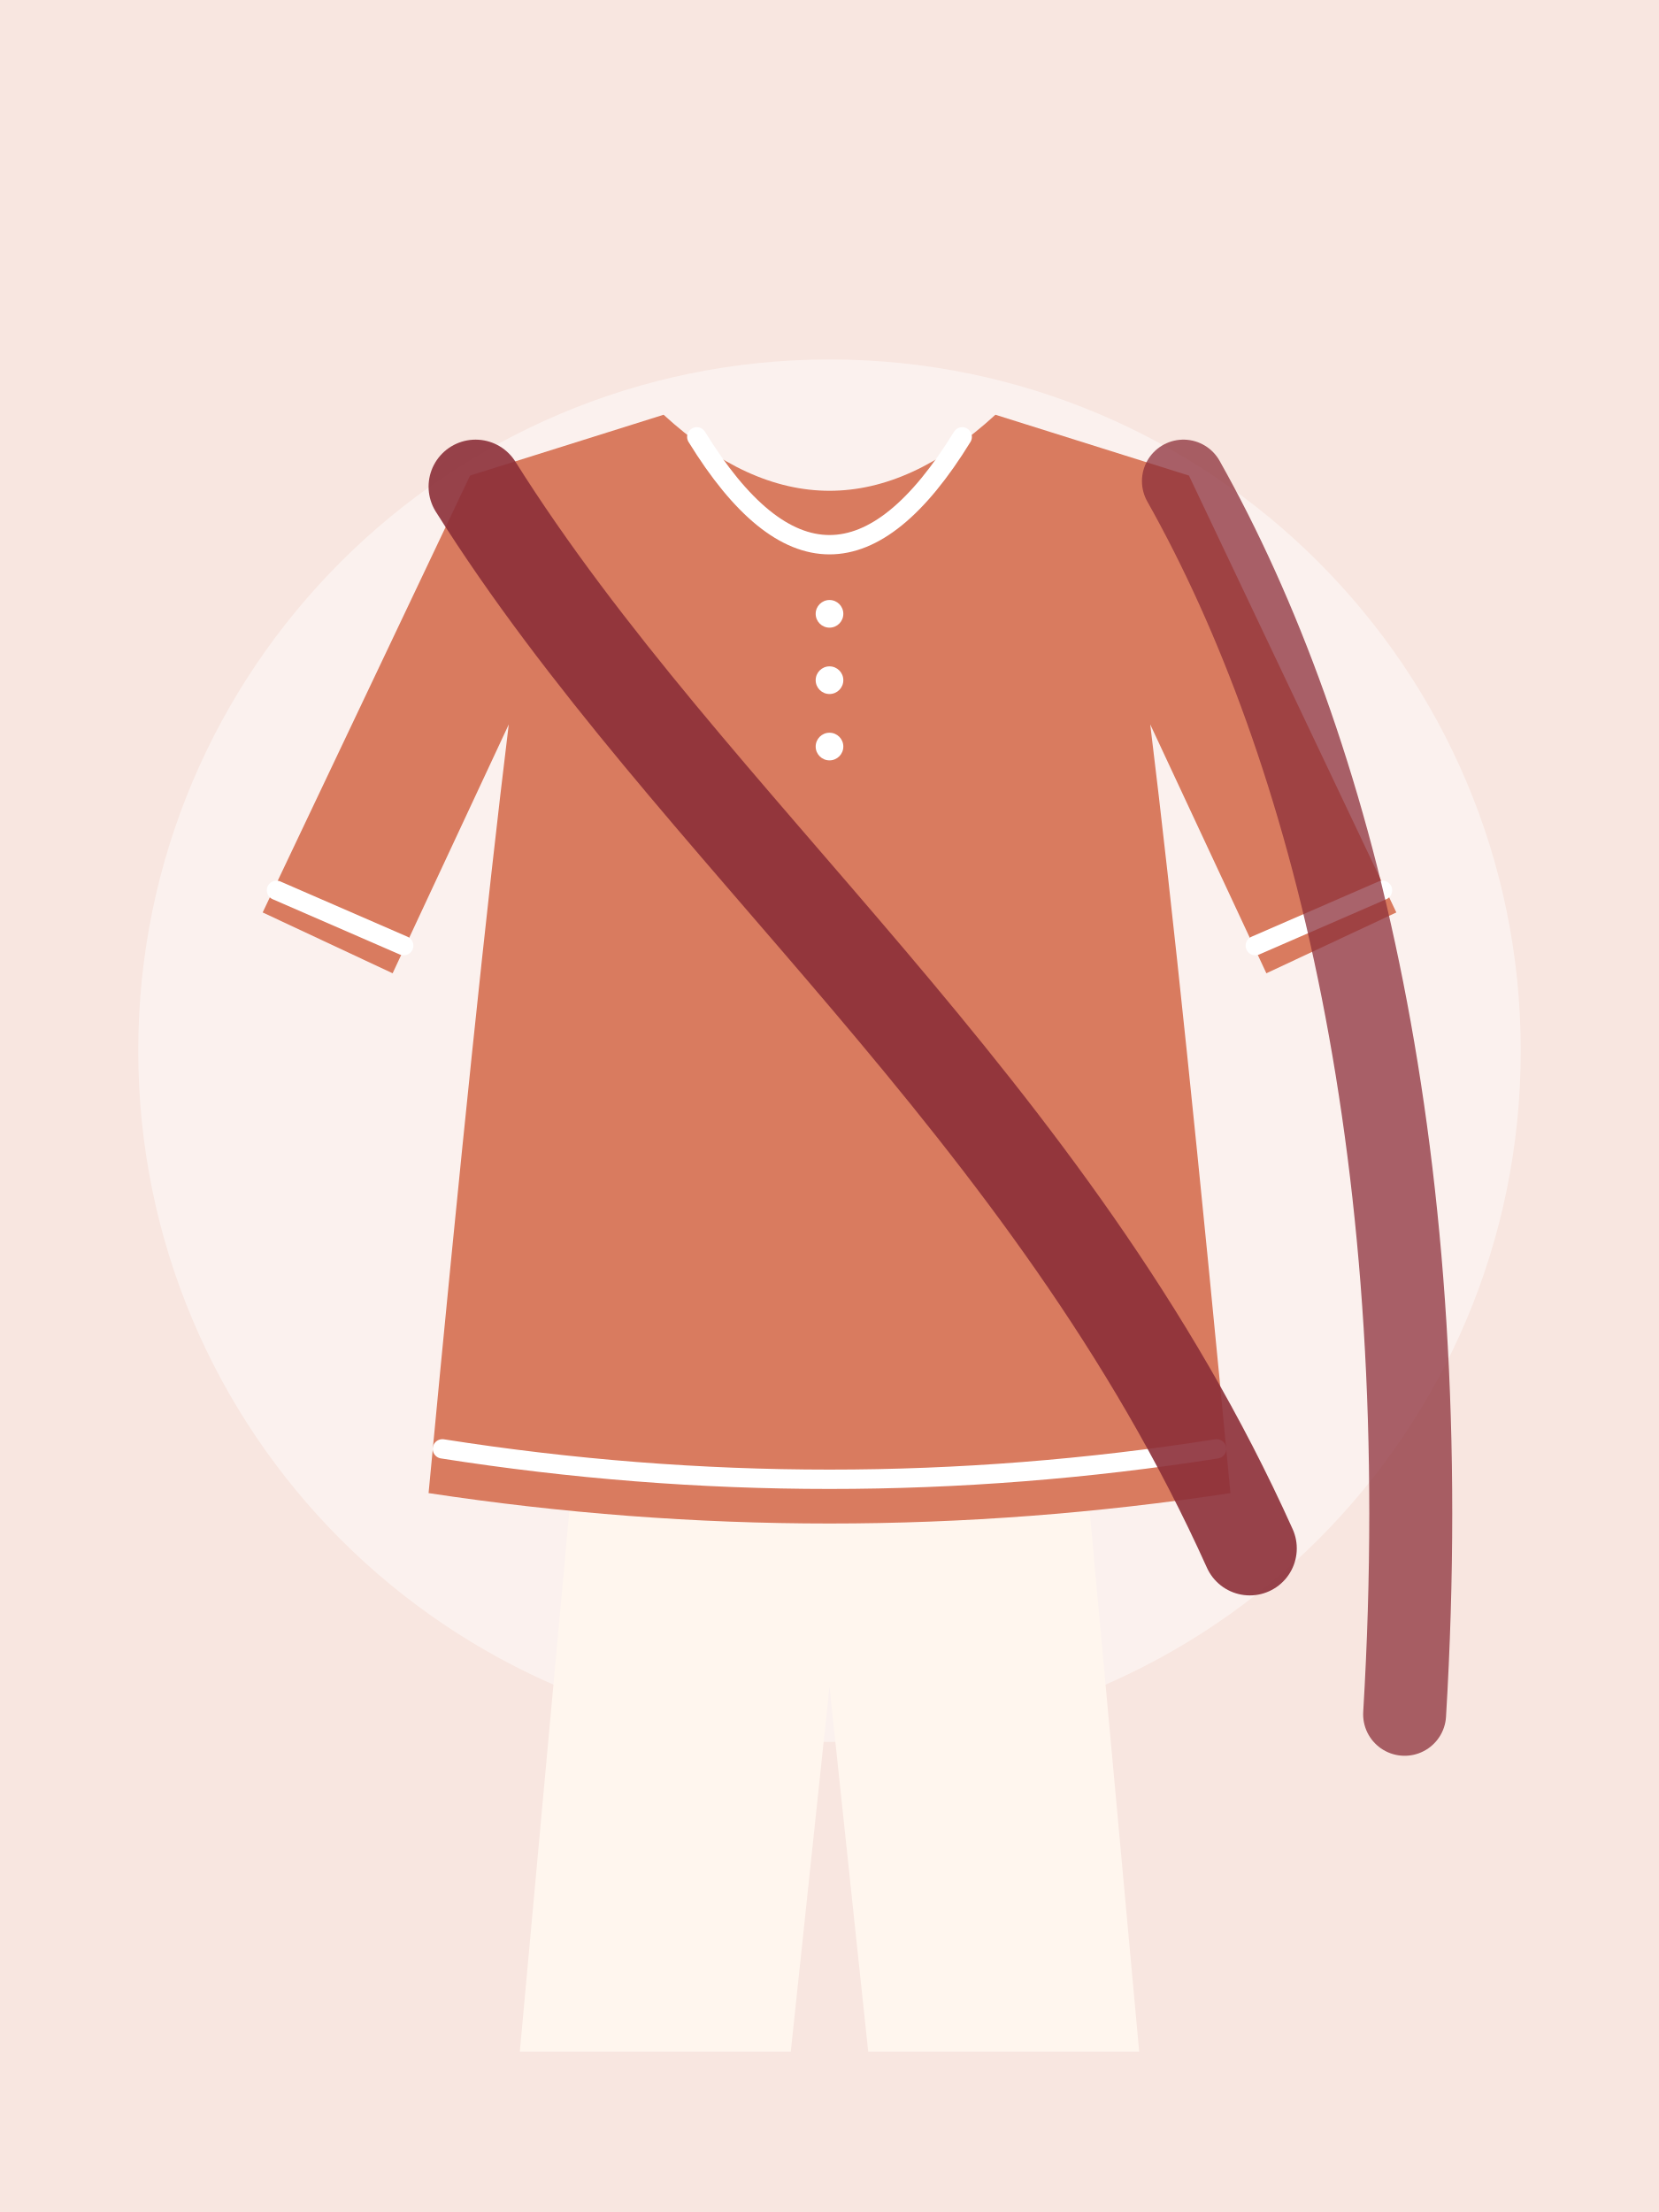
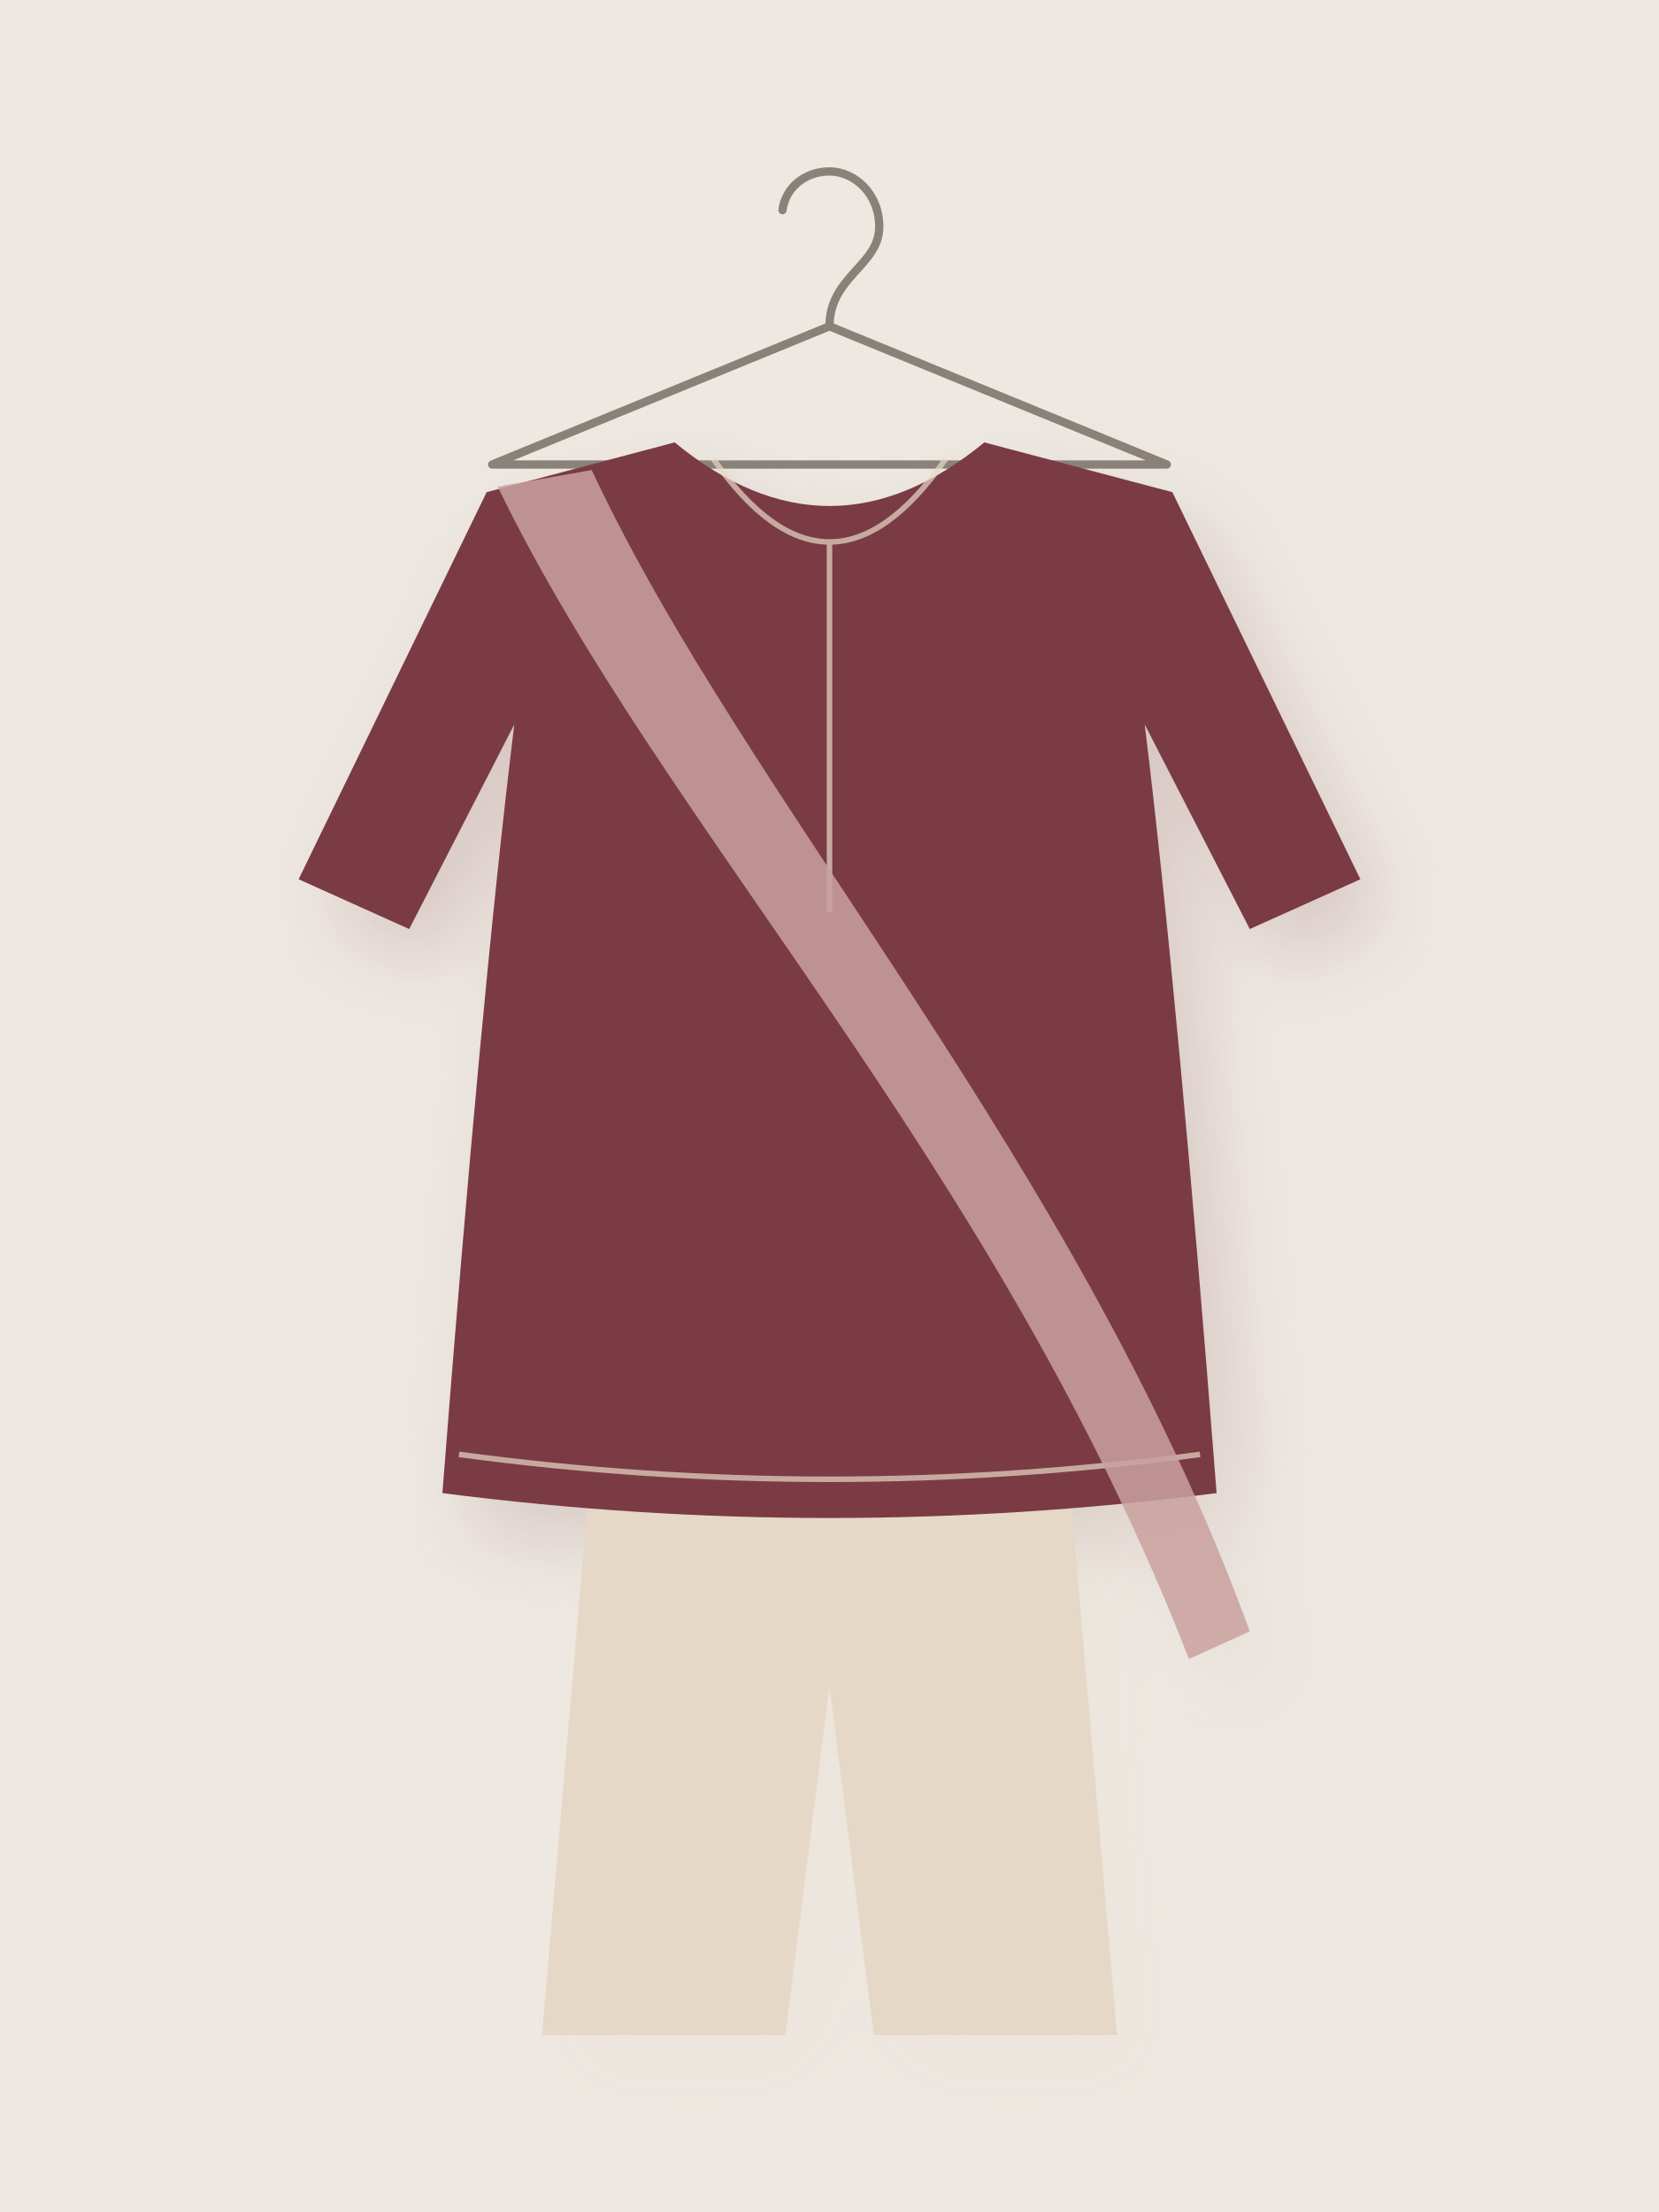
- <svg xmlns="http://www.w3.org/2000/svg" viewBox="0 0 600 800">
-   <rect width="600" height="800" fill="#F8E6E0" />
-   <circle cx="300" cy="380" r="250" fill="#ffffff" opacity="0.45" />
-   <path d="M212,480 L388,480 L412,742 L314,742 L300,610 L286,742 L188,742 Z" fill="#FFF6EE" />
-   <path d="M240,150 Q300,205 360,150 L430,172 L505,330 L458,352 L416,262 Q428,360 445,540 Q300,562 155,540 Q172,360 184,262 L142,352 L95,330 L170,172 Z" fill="#D97B5F" />
-   <path d="M252,158 Q300,236 348,158" fill="none" stroke="#FFFFFF" stroke-width="7" stroke-linecap="round" />
-   <path d="M160,524 Q300,546 440,524" fill="none" stroke="#FFFFFF" stroke-width="7" stroke-linecap="round" />
-   <path d="M100,322 L146,342" stroke="#FFFFFF" stroke-width="7" stroke-linecap="round" />
-   <path d="M500,322 L454,342" stroke="#FFFFFF" stroke-width="7" stroke-linecap="round" />
-   <circle cx="300" cy="222" r="5" fill="#FFFFFF" />
-   <circle cx="300" cy="246" r="5" fill="#FFFFFF" />
-   <circle cx="300" cy="270" r="5" fill="#FFFFFF" />
-   <path d="M172,176 C250,300 380,400 452,560" fill="none" stroke="#8C2F39" stroke-width="34" stroke-linecap="round" opacity="0.9" />
-   <path d="M428,174 C482,270 520,420 508,620" fill="none" stroke="#8C2F39" stroke-width="30" stroke-linecap="round" opacity="0.75" />
+ <svg xmlns="http://www.w3.org/2000/svg" viewBox="0 0 600 800" preserveAspectRatio="xMidYMid slice">
+   <defs>
+     <filter id="s" x="-20%" y="-20%" width="140%" height="140%">
+       <feGaussianBlur stdDeviation="14" />
+     </filter>
+   </defs>
+   <rect width="600" height="800" fill="#EEE8E2" />
+   <g transform="translate(0,0)">
+     <g transform="translate(10,14)" opacity="0.18" filter="url(#s)" fill="#3b2f28">
+       <path d="M218,480 L382,480 L404,736 L316,736 L300,610 L284,736 L196,736 Z" fill="#E6D8C6" />
+       <path d="M244,160 Q300,206 356,160 L424,178 L492,318 L452,336 L414,262 Q426,360 440,540 Q300,558 160,540 Q174,360 186,262 L148,336 L108,318 L176,178 Z" fill="#7A3B45" />
+       <g fill="none" stroke="#E8D9C4" stroke-width="2" opacity="0.7">
+         <path d="M258,166 Q300,226 342,166" />
+         <path d="M300,196 L300,330" />
+         <path d="M166,526 Q300,544 434,526" />
+       </g>
+       <path d="M180,176 C240,300 360,420 430,600 L452,590 C390,420 270,290 214,170 Z" fill="#C9A19E" opacity="0.85" />
+     </g>
+     <g fill="none" stroke="#8A8178" stroke-width="3" stroke-linecap="round" stroke-linejoin="round">
+       <path d="M300,118 C300,100 318,96 318,82 C318,70 309,62 300,62 C291,62 284,68 283,76" />
+       <path d="M300,118 L178,168 L422,168 Z" />
+     </g>
+     <path d="M218,480 L382,480 L404,736 L316,736 L300,610 L284,736 L196,736 Z" fill="#E6D8C6" />
+     <path d="M244,160 Q300,206 356,160 L424,178 L492,318 L452,336 L414,262 Q426,360 440,540 Q300,558 160,540 Q174,360 186,262 L148,336 L108,318 L176,178 Z" fill="#7A3B45" />
+     <g fill="none" stroke="#E8D9C4" stroke-width="2" opacity="0.7">
+       <path d="M258,166 Q300,226 342,166" />
+       <path d="M300,196 L300,330" />
+       <path d="M166,526 Q300,544 434,526" />
+     </g>
+     <path d="M180,176 C240,300 360,420 430,600 L452,590 C390,420 270,290 214,170 Z" fill="#C9A19E" opacity="0.85" />
+   </g>
</svg>
